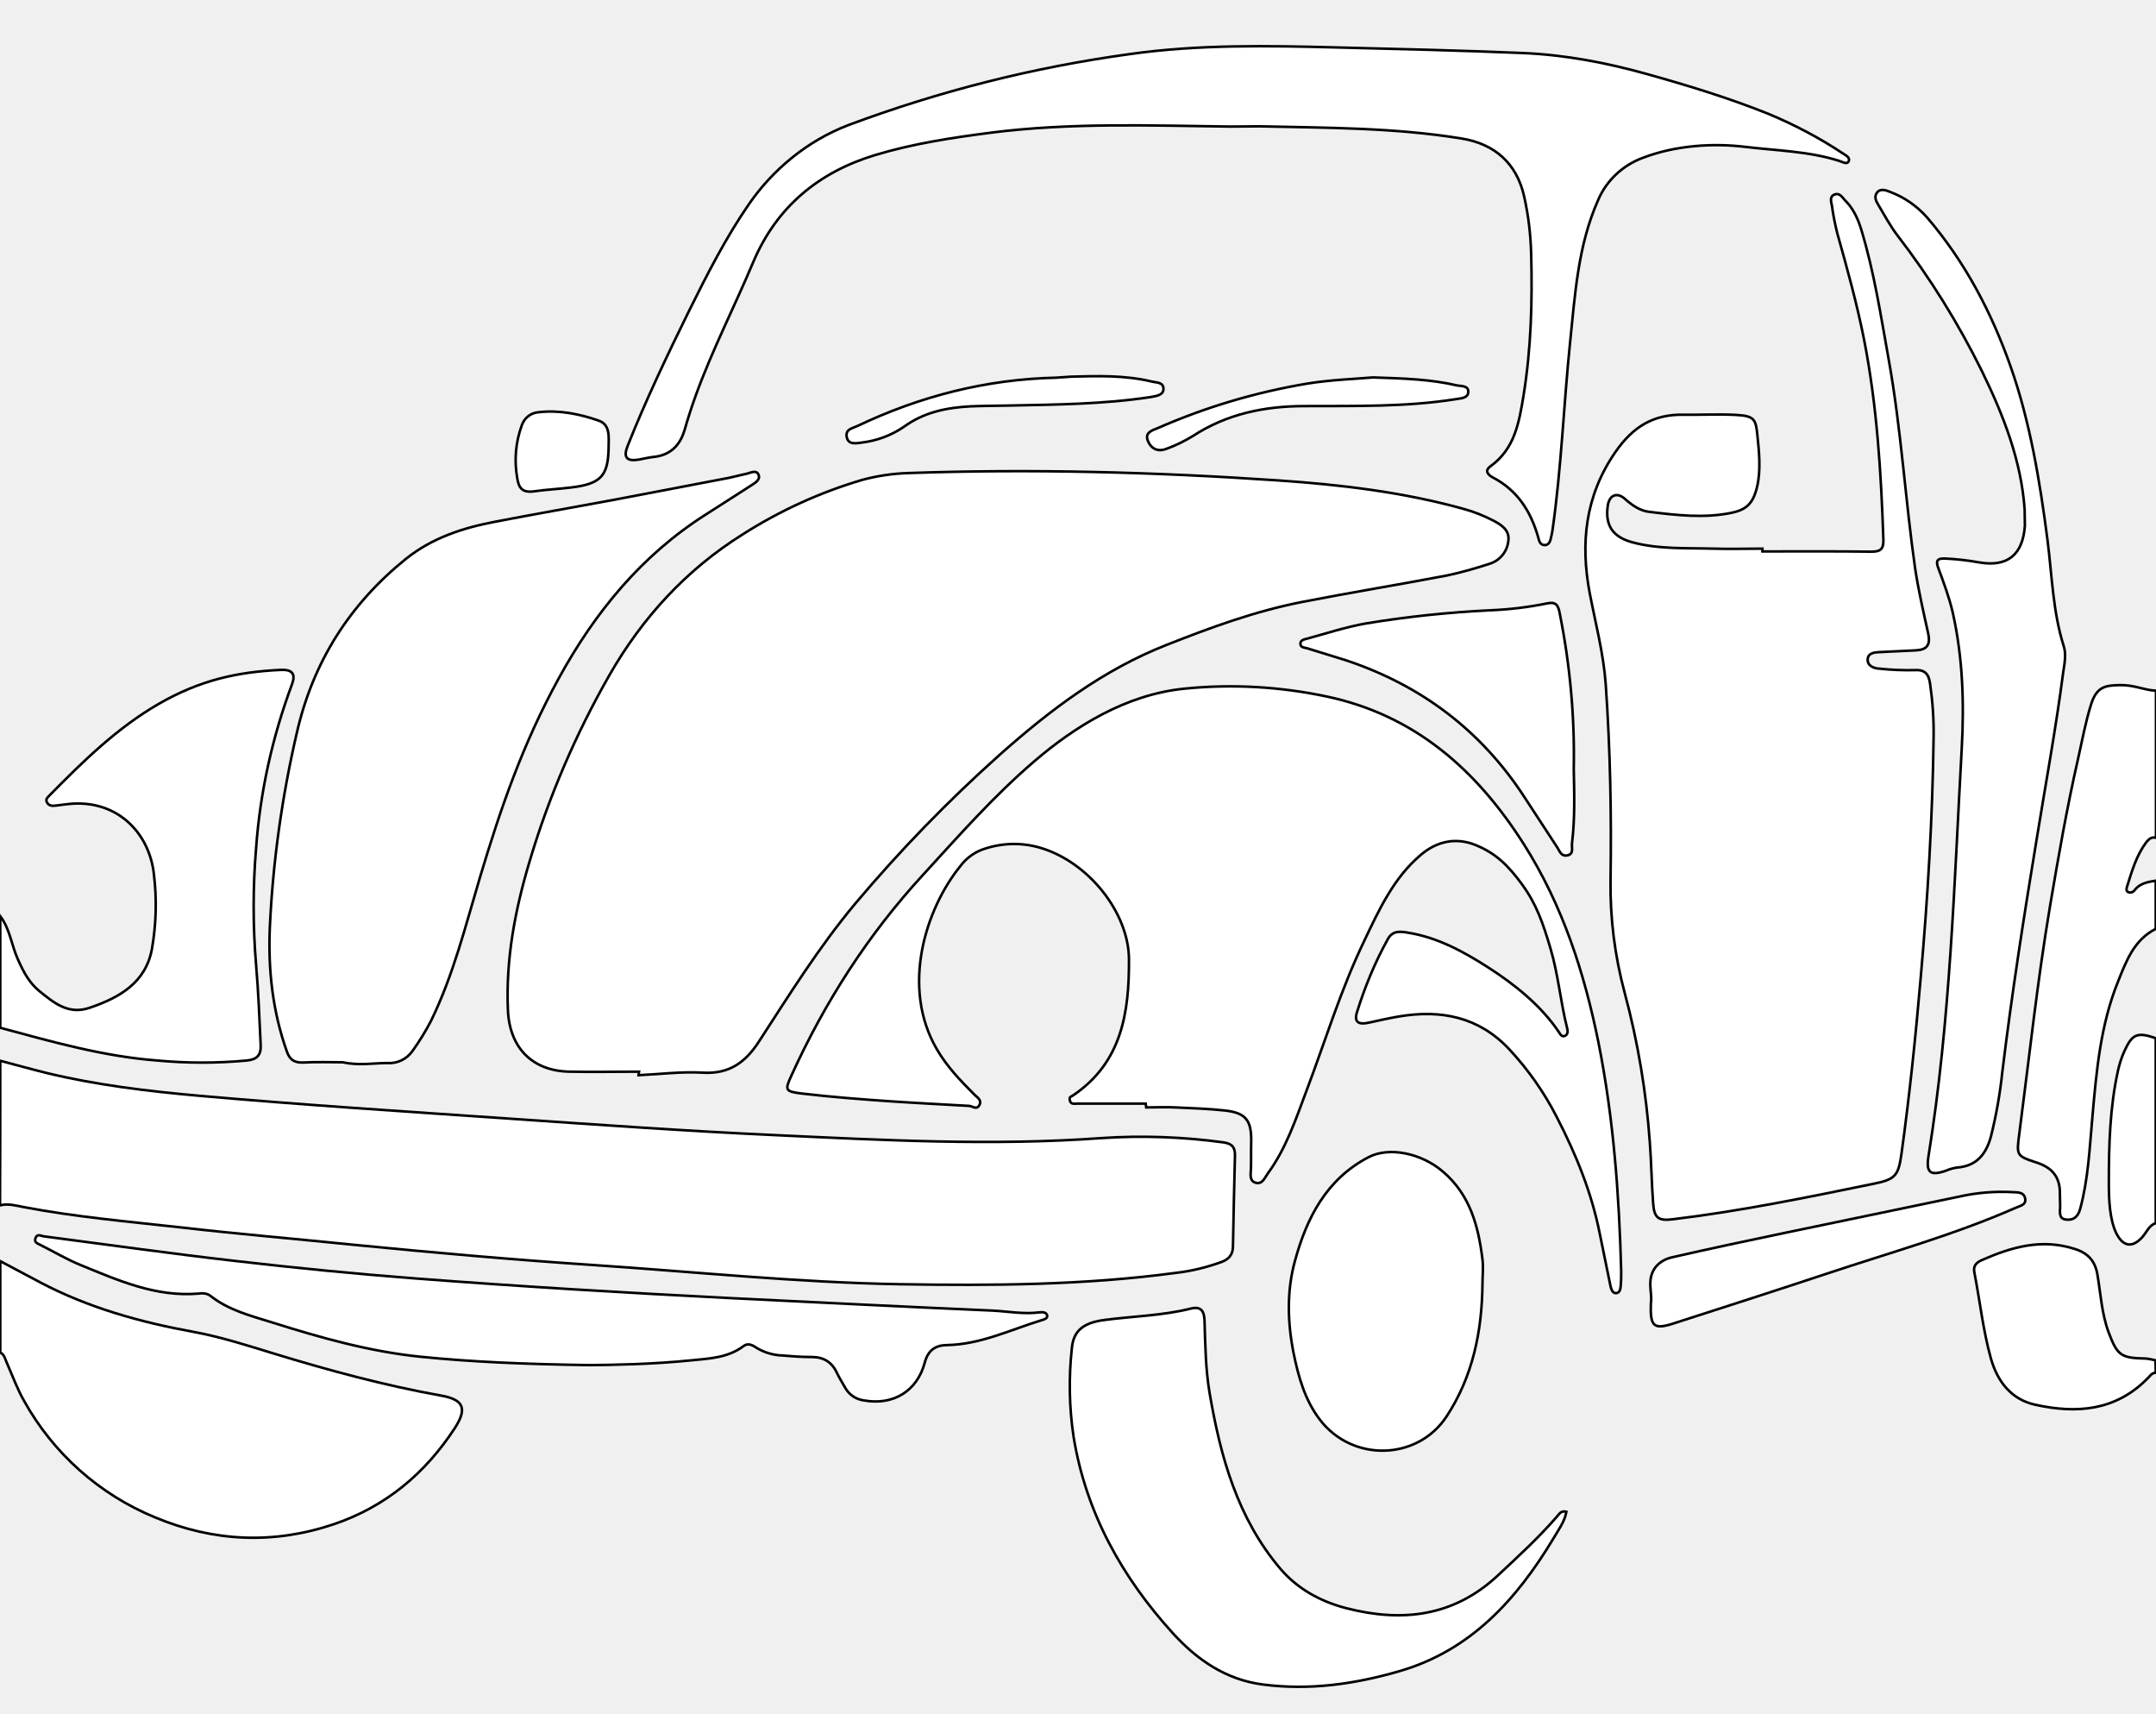
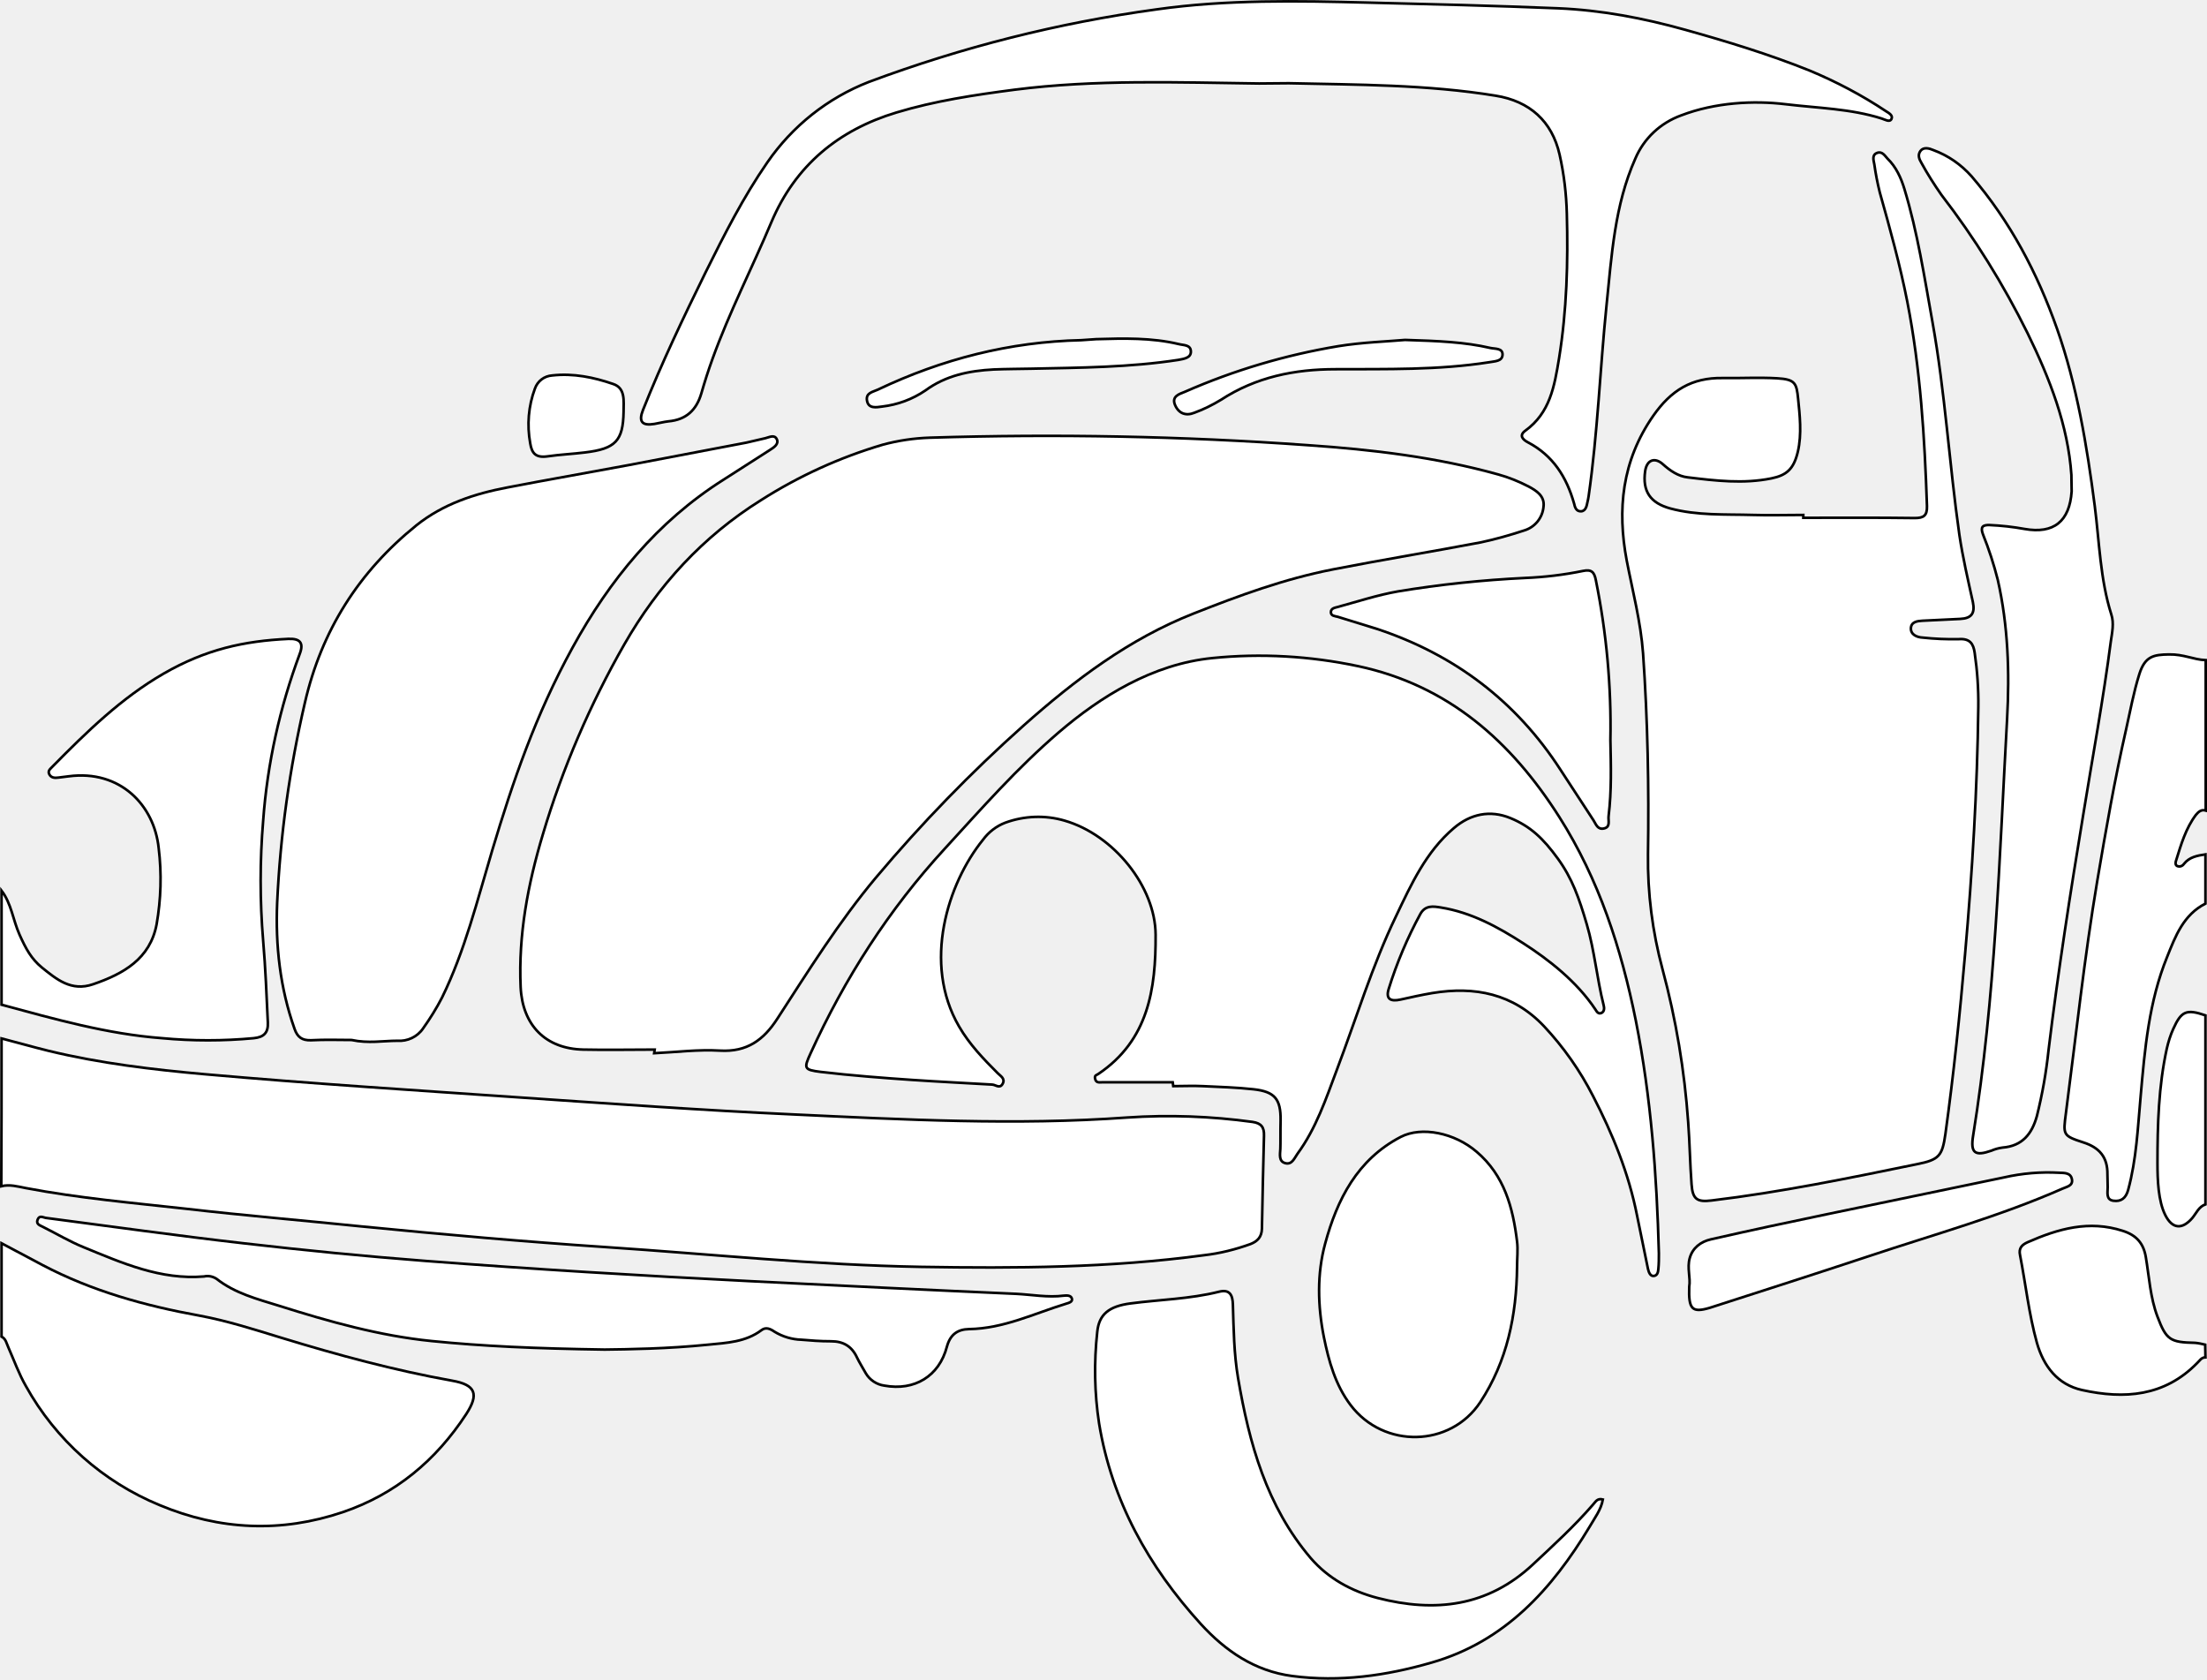
- <svg xmlns="http://www.w3.org/2000/svg" version="1.1" id="图层_1" x="0px" y="0px" viewBox="0 0 850.2 675.4" style="enable-background:new 0 0 850.2 675.4;" xml:space="preserve">
-   <style type="text/css">
- 	.st0{fill:#FFFFFF;stroke:#000000;stroke-miterlimit:10;}
- </style>
+ <svg xmlns="http://www.w3.org/2000/svg" version="1.1" baseProfile="tiny" id="图层_1" x="0px" y="0px" viewBox="0 0 851.2 647.8" xml:space="preserve">
  <g>
-     <path id="X00899BM1Gra4OT20_1_" class="st0" d="M0.1,418.2c6.1,1.6,12.1,3.3,18.2,4.8c19.8,4.8,40,7.2,60.2,9   c40.6,3.6,81.4,6.2,122.1,9c34.9,2.4,69.8,4.9,104.7,6.5c42.9,2,85.9,4.3,128.9,1.2c16.1-1.1,32.4-0.5,48.4,1.7   c3.4,0.5,4.5,2.1,4.4,5.3c-0.3,12-0.6,24-0.8,35.9c-0.1,3.1-1.6,4.8-4.4,5.9c-5.8,2.1-11.8,3.6-17.9,4.3   c-36.3,4.9-72.7,5.1-109.2,4.5c-40.5-0.7-80.8-4.9-121.2-7.6c-31.6-2.1-63.1-4.9-94.6-8c-22.5-2.3-45.1-4.2-67.6-6.8   c-20.7-2.3-41.4-4.1-61.9-8c-3.1-0.6-6.2-1.5-9.4-0.7C0.1,456.2,0.1,437.2,0.1,418.2z" />
-     <path id="X960570M1Gra4OT21_1_" class="st0" d="M0.1,497.2l15.8,8.4c19,10,39.5,15.7,60.5,19.5c10.8,2,21.3,5.4,31.8,8.6   c21.6,6.6,43.4,12.5,65.7,16.5c9.1,1.6,10.4,5.2,5.4,12.9C167.6,581,152,594,131.7,600.9c-23.7,8-47.4,7-70.6-2.7   c-21.9-9-40.1-25.2-51.6-45.9c-2.7-4.7-4.6-10-6.8-15c-0.7-1.5-0.9-3.2-2.6-4.1L0.1,497.2z" />
-     <path id="X2AFFA9M1Gra5OT1" class="st0" d="M0.1,361.2c3.8,5,4.4,11.3,6.9,16.9s4.6,9.4,8.6,12.7c5.7,4.6,11.4,9.4,19.8,6.5   c11.7-4,22-9.8,24.5-23.1c1.7-9.7,2-19.6,0.8-29.4C59,328.3,45.9,314.5,26,317.1l-4,0.5c-1.4,0.2-2.8,0.1-3.5-1.3s0.5-2.1,1.3-3   c13.1-13.3,26.5-26.4,42.8-35.8s31.1-12.6,48.1-13.4c4.6-0.2,6,1.6,4.4,5.8c-7.7,20.7-12.5,42.3-14.1,64.3c-1.3,15.4-1.3,31,0,46.4   c0.9,10.5,1.3,20.9,1.8,31.4c0.2,4-1.5,5.7-5.4,6.1c-11.8,1.1-23.6,1.1-35.4,0c-21.2-1.6-41.5-7.4-61.9-12.9   C0.1,405.2,0.1,361.2,0.1,361.2z" />
-     <path id="X00899BM1Gra4OT20" class="st0" d="M850.1,366.2c-8.5,4.3-11.6,12.6-14.8,20.6c-7,17.2-8.6,35.5-10.2,53.8   c-1.1,12.1-1.6,24.2-4.8,36c-0.9,3.3-2.8,4.6-5.7,4.2s-2.2-3.1-2.2-5.2s-0.1-3.3-0.1-5c0.1-6.5-3-10.3-9.3-12.3   c-8-2.6-7.8-2.9-6.7-11.4c3.9-29.9,7.1-59.9,12.1-89.6c3.3-19.5,6.7-39,11.1-58.3c1.6-7.1,2.9-14.3,5.1-21.3s5.6-7.5,11.4-7.6   s9.4,2,14.2,2.2v58c-1.7-0.5-2.8,0.5-3.8,1.7c-3.9,5.2-5.7,11.4-7.6,17.5c-0.3,0.8-0.4,1.8,0.4,2.2c0.9,0.4,2,0.1,2.6-0.8   c2.1-2.7,5.2-3.2,8.3-3.7V366.2z" />
-     <path id="X4200A0M1Gra3OT23_1_" class="st0" d="M850.1,541.2c-1.6,0-2.2,1.3-3.2,2.2c-12.6,12.9-28.1,14-44.4,10.4   c-9.4-2.1-14.8-9.1-17.4-18.2c-3.1-11.1-4.3-22.5-6.5-33.8c-0.6-2.7,0.7-4,2.9-5c11.8-5.2,23.7-8.6,36.7-4.4   c5.3,1.7,8,4.8,8.9,10.1c1.3,7.7,1.7,15.6,4.5,23c3.4,9,4.9,9.9,14.5,10.1c1.3,0.1,2.6,0.4,3.9,0.7L850.1,541.2z" />
-     <path id="X4200A0M1Gra1OT23" class="st0" d="M850.1,482.2c-2.6,0.9-3.5,3.4-5.1,5.3c-3.9,4.5-7.7,4.2-10.4-1.2s-3-13.4-3-20   c0-14.8,0.4-29.6,3.6-44.2c0.6-2.6,1.4-5.2,2.5-7.6c3.1-6.9,5.1-7.7,12.4-5.2V482.2z" />
-     <path id="X0399FFM1Gra3OT10_1_" class="st0" d="M252,422.5c-9.2,0-18.3,0.2-27.5,0c-14.6-0.3-23.5-9.4-24.2-24.1   c-0.9-20.2,2.8-39.7,8.6-59c7.6-25.5,18.2-50.1,31.4-73.2c13-22.7,30.3-41.6,52.7-55.6c14.6-9.3,30.4-16.5,47-21.4   c5.9-1.6,12-2.5,18.2-2.7c48.7-1.7,97.3-0.4,145.8,2.9c24.8,1.7,49.4,4.6,73.4,11.3c4,1.1,7.9,2.7,11.6,4.6c3,1.6,6.4,3.7,5.8,7.9   c-0.4,4.3-3.4,7.9-7.5,9.1c-5.5,1.8-11.1,3.4-16.8,4.6c-18.9,3.6-38,6.7-56.9,10.4c-18.9,3.7-36.2,10.1-53.7,17   c-24.9,9.8-45.8,25.6-65.6,43.2c-20.4,18.2-39.4,37.8-57,58.7c-14.3,17.1-26,35.9-38,54.4c-5.3,8.2-11.7,12.9-22.1,12.3   c-8.4-0.5-17,0.6-25.4,1L252,422.5z" />
-     <path id="X4200A0M1Gra4OT23" class="st0" d="M695,217.4c14.3,0,28.6-0.1,43,0.1c3.4,0,4.8-0.9,4.7-4.6c-0.9-26.5-2.5-52.9-7.6-78.9   c-2.8-14.2-6.7-28.2-10.6-42.1c-0.9-3.6-1.6-7.2-2.1-10.8c-0.3-1.6-1-3.6,1-4.4s3,1,4.1,2.2c3.3,3.2,5.2,7.4,6.5,11.7   c5.1,16.8,7.7,34,10.8,51.2c4.9,27.2,6.5,54.9,10.4,82.2c1.3,8.7,3.3,17.3,5.2,25.9c0.9,4.3-0.5,6.3-4.9,6.5l-14.5,0.7   c-2,0.1-4.4,0.4-4.5,2.9s2.4,3.5,4.5,3.6c4.6,0.5,9.3,0.7,14,0.6c4.2-0.3,5.6,1.7,6.1,5.3c1,6.9,1.5,13.9,1.4,20.9   c-0.4,31.8-2.3,63.5-5.1,95.2c-2,23.2-4.4,46.4-7.6,69.5c-1.2,8.4-2.4,9.9-11,11.6c-26.3,5.4-52.5,10.8-79.2,14   c-5.6,0.7-7.3-0.5-7.7-6.3c-0.6-8-0.7-16-1.3-23.9c-1.4-19.9-4.7-39.7-9.9-59c-3.9-14.5-5.8-29.4-5.6-44.4   c0.4-25.8-0.1-51.6-1.9-77.4c-0.9-12.2-4-23.9-6.3-35.8c-3.7-19.6-1.9-38.4,10.2-55.8c6.9-9.9,14.9-14.8,26.8-14.6   c7,0.1,14-0.3,21,0.1s7.5,1.9,8.1,7.9s1.5,13.6-0.1,20.4c-1.6,6.8-4.4,9.1-10.2,10.3c-10.8,2.2-21.6,0.9-32.3-0.4   c-3.6-0.4-6.7-2.5-9.6-5.1s-6.1-1.9-6.8,2.7c-1.1,7.8,2,12.3,9.7,14.4c10.4,2.8,21.1,2.2,31.8,2.5c6.5,0.2,13,0,19.5,0   C695,216.7,695,217.1,695,217.4z" />
-     <path id="X2AFFA9M1Gra6OT1" class="st0" d="M451.8,435.1h-27c-1.1,0-2.5,0.4-2.9-1.2s0.5-1.5,1.2-2c19.3-13,22.2-32.7,22.1-53.7   c-0.1-18.5-16.1-38.5-35.1-44c-7.5-2.2-15.5-1.9-22.9,0.8c-3.4,1.3-6.4,3.6-8.6,6.6c-13.6,16.8-23.4,47.6-9.2,72   c4,6.9,9.4,12.5,14.9,18c1.1,1.1,3,2.1,1.9,4.1s-2.6,0.4-4,0.3c-10.3-0.6-20.6-1.1-30.9-1.8s-23.6-1.7-35.3-3.1   c-6.5-0.8-6.5-1.4-3.9-7.1c13.2-29,30.2-55.5,51.8-79c14.2-15.5,28-31.2,44-44.9s36.1-26.3,59.2-28.6c18.7-1.9,37.7-0.8,56.1,3.1   c34.9,7.4,59.2,29.1,77.7,58.2c15.3,24.1,23.9,50.7,29.5,78.5c5.9,29.7,8.1,59.7,8.9,89.8c0,2,0,4-0.2,6c-0.1,1.1-0.3,2.5-1.7,2.7   s-2-1.4-2.3-2.7c-1.4-6.8-2.8-13.7-4.2-20.5c-3.2-16.3-9.4-31.5-17-46.2c-5-9.8-11.4-18.9-18.9-26.9   c-11.9-12.6-26.7-15.5-43.1-12.8c-4.1,0.7-8.2,1.6-12.2,2.5s-5.8-0.3-4.6-4.1c3.1-10,7.1-19.7,12.2-28.9c1.9-3.4,4.9-3,7.9-2.5   c11.8,1.9,22,7.5,31.8,13.8s20.6,14.7,27.8,25.5c0.5,0.8,1.1,1.9,2.3,1.4s1.2-1.9,0.9-3c-2.6-10.3-3.5-21-6.5-31.2   s-5.6-17.7-11.2-25.4c-5.6-7.7-10.5-12.4-18.3-15.6s-15.4-1.6-21.8,3.9c-10.7,9.1-16.4,21.6-22.3,34c-9.2,19.1-15.3,39.4-22.8,59.2   c-4.2,11.2-8,22.6-15.2,32.4c-1.2,1.7-2.1,4.3-4.7,3.6s-2-3.4-1.9-5.5s0-7.3,0.1-11c0.1-8.2-2.2-11.1-10.5-12   c-6.4-0.7-13-0.9-19.4-1.2c-3.8-0.2-7.7,0-11.5,0L451.8,435.1z" />
-     <path id="X0399FFM1Gra3OT10" class="st0" d="M135.1,418.8c-4.7,0-10.2-0.2-15.7,0.1c-3.4,0.1-5.2-1.2-6.3-4.4   c-5.6-15.8-7.4-32.1-6.7-48.7c1.2-26,4.8-51.8,10.7-77.1c6.4-27.8,20.8-50.5,43-68.4c10.4-8.3,22.5-12.2,35.1-14.6   c15.5-3,31.1-5.7,46.6-8.6l45.6-8.7l7.3-1.7c1.6-0.4,3.5-1.5,4.4,0.4s-1.2,3.2-2.6,4.1l-18.1,11.6c-25.4,16.1-43.8,38.6-58.1,64.7   s-22.9,51.3-31,78.3c-5.7,19.1-10.5,38.6-19.3,56.6c-2.1,4.1-4.6,8.1-7.3,11.9c-2.3,3.3-6.1,5.1-10,4.8   C147.3,419.1,141.6,420.2,135.1,418.8z" />
-     <path id="X6AA9FFM1Gra5OT29" class="st0" d="M485.1,49.9c-31.5-0.4-63-1.6-94.3,2.4c-15.4,2-30.7,4.3-45.6,8.8   c-22.2,6.7-38.9,20.3-48.2,42.3c-7.4,17.6-16.2,34.7-22.7,52.7c-1.6,4.4-3,8.8-4.3,13.3c-1.9,6.5-5.9,10.2-12.7,10.8   c-1.8,0.2-3.6,0.7-5.4,1c-4.8,0.8-6.2-0.9-4.4-5.4c7.2-18.1,15.6-35.7,24.2-53.2c7.2-14.5,14.5-28.9,23.7-42.2s22.7-24.8,39.2-31.1   c35.9-13.4,73.1-22.8,111.1-28c26.9-3.8,54.2-3.3,81.3-2.6c24.5,0.6,49,1.2,73.4,2.2c16.7,0.7,33,3.8,49.1,8.3s32.2,9.4,47.9,15.7   c10.3,4.3,20.2,9.5,29.5,15.7c1.1,0.7,2.8,1.6,2.1,3s-2.5,0.2-3.8-0.2c-12-3.8-24.6-4-37-5.5s-27.2-0.7-40.3,4.3   c-7.9,2.9-14.4,8.9-17.7,16.7c-8,18-9.1,37.3-11.1,56.6c-2.5,24.5-3.4,49.2-6.9,73.6c-0.1,0.8-0.3,1.6-0.5,2.5s-0.5,3.2-2.4,3.3   s-2.4-1.6-2.7-3c-2.9-10.2-8.1-18.5-17.8-23.6c-2.1-1.1-3.5-2.7-1-4.5c9.5-6.9,11.2-17,13-27.9c3-18.6,3.5-37.1,3-55.8   c-0.2-7.7-1.1-15.3-2.8-22.8c-2.9-12.8-11.5-20.6-24.7-22.7c-26.4-4.3-53.1-4.2-79.7-4.8L485.1,49.9z" />
-     <path id="X960570M1Gra4OT21" class="st0" d="M617.7,596c-0.7,4-3.2,7.2-5.1,10.5c-14.5,24.1-32.7,44.3-60.9,52.4   c-17.6,5.1-35.5,7.6-53.8,5.2c-14.5-1.9-25.8-9.7-35.3-20.1c-20.1-22.1-34.3-47.5-39.2-77.3c-1.8-11.7-2-23.6-0.7-35.4   c0.7-6.7,4.5-9.8,12.8-10.9c11.4-1.5,22.9-1.7,34.1-4.5c4.3-1.1,5.3,1.4,5.4,4.9c0.3,9.5,0.4,19,2,28.4c4.3,25.2,11,49.4,28,69.4   c6.8,7.9,15.8,12.8,25.8,15.4c22.1,5.7,42.5,3.4,60-13c7.9-7.4,15.9-14.7,23-22.9C614.8,597.1,615.4,595.4,617.7,596z" />
-     <path id="X4200A0M1Gra3OT23" class="st0" d="M798.4,200.9c-1.3-19.1-8.3-37.1-16.9-54.7c-9.3-18.8-20.4-36.7-33.2-53.3   c-2.9-3.8-5.2-8.1-7.7-12.3c-0.9-1.5-1.6-3.1-0.4-4.7s3.4-1,5-0.3c5.7,2.1,10.7,5.6,14.7,10.1c14.9,17.4,25.4,37.3,33,58.9   s11.5,45,14.5,68.2c1.8,14,2.1,28.3,6.4,41.9c1.1,3.3,0.3,7-0.2,10.4c-2.9,22.3-7,44.4-10.6,66.6c-5,30.2-9.7,60.5-13.4,90.9   c-0.9,8.6-2.4,17.1-4.5,25.5c-1.9,6.9-5.6,11.6-13.3,12.2c-1.5,0.2-2.9,0.6-4.3,1.2c-6.3,2.2-8.1,0.9-7-5.8   c8.6-53.2,10.1-107,13.1-160.7c1-18,0.4-36-3.6-53.7c-1.4-6-3.6-11.8-5.7-17.5c-1.1-2.9-0.1-3.7,2.6-3.6c4.5,0.2,9,0.7,13.4,1.5   c11.3,2,17.4-2.9,18.2-14.5C798.5,205.3,798.4,203.5,798.4,200.9z" />
-     <path id="X00899BM1Gra3OT20" class="st0" d="M232.7,538.2c-26.9-0.4-46.9-1.3-66.8-3.3s-39.5-7.5-58.8-13.6   c-8.4-2.6-17-4.8-24.1-10.4c-1.4-1.1-3.2-1.1-4.8-0.9c-16.8,1.4-31.6-5.2-46.5-11.3c-5.4-2.2-10.4-5.2-15.6-7.8   c-1.1-0.6-2.8-1-2.1-2.8s2-0.9,3.1-0.7c25.4,3.3,50.8,6.9,76.3,9.8c23.3,2.7,46.7,5,70.1,6.8c41.7,3.2,83.4,5.7,125.1,7.8   c34.3,1.7,68.5,3.4,102.8,4.9c6.1,0.3,12.2,1.5,18.4,0.7c1.1-0.1,2.7-0.2,3.1,1.1s-1.2,1.7-2.2,2c-12.4,3.8-24.1,9.6-37.5,9.8   c-4.3,0.1-7.2,2-8.5,6.8c-3,11.4-12.5,17.1-24.1,15c-3-0.4-5.7-2.2-7.2-4.8c-1.1-2-2.4-4-3.4-6.1c-2-4.3-5.3-6.2-9.9-6.2   s-7.7-0.3-11.5-0.6c-3.7-0.1-7.3-1.2-10.4-3.1c-1.6-1.1-3.3-1.9-5-0.6c-6.1,4.6-13.4,4.9-20.5,5.6   C257.1,537.9,241.4,538.1,232.7,538.2z" />
-     <path id="X4200A0M1Gra8OT23" class="st0" d="M584.6,506.3c-0.2,18.6-3.8,36.4-14.2,52.2c-11.5,17.4-37.2,18-50,1.1   c-5.9-7.8-8.4-16.9-10.3-26.2c-2.4-12.1-2.7-24.4,0.5-36.1c4.6-17,12.4-32.4,29.1-41.1c8.1-4.2,20.8-1.6,29.3,5.7   c10.7,9.1,14,21.5,15.6,34.6C585,499.6,584.6,503,584.6,506.3z" />
-     <path id="X2AFFA9M1Gra3OT1" class="st0" d="M620.6,303.1c0.2,9.8,0.5,19.6-0.7,29.4c-0.2,1.7,0.8,4.1-1.7,4.7s-3.1-1.5-4.1-3.1   l-12.8-19.6c-17.1-26.4-40.8-44.3-70.6-54.2l-15.2-4.7c-1.1-0.3-2.7-0.3-2.7-1.8s1.5-1.7,2.6-2c7.7-2.1,15.3-4.6,23.2-6   c16.3-2.7,32.6-4.4,49.1-5.2c7.5-0.3,15-1.2,22.3-2.7c3.3-0.7,4.4,0.4,5,3.6C619.1,261.8,621,282.4,620.6,303.1z" />
-     <path id="X00AAFFM1Gra5OT5" class="st0" d="M651,514c0.6-3.5-0.9-7.2,0.2-11.1s4.2-6.3,8.1-7.2c14.9-3.4,29.9-6.6,44.8-9.7   l68.3-14.2c7-1.6,14.2-2.2,21.3-1.8c1.9,0.1,4.4-0.1,4.9,2.5s-2.1,2.9-3.8,3.7c-24.1,10.6-49.4,17.6-74.3,25.9   c-20.5,6.8-41.1,13.4-61.6,20C652.1,524.1,650.7,522.7,651,514z" />
-     <path id="X0069A9M2Gra5OT12_1_" class="st0" d="M541.4,148.8c12.8,0.4,23,0.8,32.9,3.1c1.8,0.4,4.8,0,4.7,2.6s-3,2.5-5.1,2.9   c-19.7,3.1-39.5,2.6-59.3,2.7c-15.8,0-30.7,3-44.2,11.8c-3.3,2-6.7,3.7-10.3,5c-3.2,1.3-6,0.3-7.4-3s1.5-4.2,3.8-5.1   c18.9-8.3,38.8-14.2,59.2-17.6C525,149.7,534.6,149.4,541.4,148.8z" />
-     <path id="X0069A9M2Gra5OT12" class="st0" d="M422.3,148.5c10.7-0.3,21.3-0.6,31.8,1.9c1.9,0.5,4.6,0.2,4.7,2.8s-2.8,2.9-4.8,3.3   c-18.8,2.9-37.8,3-56.8,3.4c-4.8,0.1-9.7,0.1-14.5,0.3c-9.4,0.5-18.4,2.3-26.3,8.1c-5,3.4-10.7,5.5-16.7,6.2   c-2.2,0.3-5.2,0.9-5.8-2.2s2.2-3.4,4.1-4.3c24.8-11.8,50.9-18.5,78.5-19.1L422.3,148.5z" />
-     <path id="XE79CFFM2Gra7OT17" class="st0" d="M240,176.6c-0.2,11.1-3.1,14.2-14.9,15.6c-4.8,0.6-9.6,0.8-14.4,1.5s-6.1-1.4-6.7-5   c-1.3-7.1-0.7-14.4,1.8-21.1c1-2.9,3.6-4.9,6.7-5.1c8.1-0.9,16,0.7,23.5,3.3C240.8,167.4,240,172.4,240,176.6z" />
+     <path id="X00899BM1Gra4OT20" fill="#FFFFFF" stroke="#000000" stroke-miterlimit="10" d="M0.6,400.5c6.1,1.6,12.1,3.3,18.2,4.8   c19.8,4.8,40,7.2,60.2,9c40.6,3.6,81.4,6.2,122.1,9c34.9,2.4,69.8,4.9,104.7,6.5c42.9,2,85.9,4.3,128.9,1.2   c16.1-1.1,32.4-0.5,48.4,1.7c3.4,0.5,4.5,2.1,4.4,5.3c-0.3,12-0.6,24-0.8,35.9c-0.1,3.1-1.6,4.8-4.4,5.9   c-5.8,2.1-11.8,3.6-17.9,4.3c-36.3,4.9-72.7,5.1-109.2,4.5c-40.5-0.7-80.8-4.9-121.2-7.6c-31.6-2.1-63.1-4.9-94.6-8   c-22.5-2.3-45.1-4.2-67.6-6.8c-20.7-2.3-41.4-4.1-61.9-8c-3.1-0.6-6.2-1.5-9.4-0.7C0.6,438.5,0.6,419.5,0.6,400.5z" />
+     <path id="X960570M1Gra4OT21" fill="#FFFFFF" stroke="#000000" stroke-miterlimit="10" d="M0.6,479.5l15.8,8.4   c19,10,39.5,15.7,60.5,19.5c10.8,2,21.3,5.4,31.8,8.6c21.6,6.6,43.4,12.5,65.7,16.5c9.1,1.6,10.4,5.2,5.4,12.9   c-11.7,17.9-27.3,30.9-47.6,37.8c-23.7,8-47.4,7-70.6-2.7c-21.9-9-40.1-25.2-51.6-45.9c-2.7-4.7-4.6-10-6.8-15   c-0.7-1.5-0.9-3.2-2.6-4.1L0.6,479.5z" />
+     <path id="X2AFFA9M1Gra5OT1" fill="#FFFFFF" stroke="#000000" stroke-miterlimit="10" d="M0.6,343.5c3.8,5,4.4,11.3,6.9,16.9   s4.6,9.4,8.6,12.7c5.7,4.6,11.4,9.4,19.8,6.5c11.7-4,22-9.8,24.5-23.1c1.7-9.7,2-19.6,0.8-29.4c-1.7-16.5-14.8-30.3-34.7-27.7   l-4,0.5c-1.4,0.2-2.8,0.1-3.5-1.3s0.5-2.1,1.3-3c13.1-13.3,26.5-26.4,42.8-35.8s31.1-12.6,48.1-13.4c4.6-0.2,6,1.6,4.4,5.8   c-7.7,20.7-12.5,42.3-14.1,64.3c-1.3,15.4-1.3,31,0,46.4c0.9,10.5,1.3,20.9,1.8,31.4c0.2,4-1.5,5.7-5.4,6.1   c-11.8,1.1-23.6,1.1-35.4,0C41.3,398.8,21,393,0.6,387.5L0.6,343.5z" />
+     <path id="X00899BM1Gra4OT20_1_" fill="#FFFFFF" stroke="#000000" stroke-miterlimit="10" d="M850.6,348.5   c-8.5,4.3-11.6,12.6-14.8,20.6c-7,17.2-8.6,35.5-10.2,53.8c-1.1,12.1-1.6,24.2-4.8,36c-0.9,3.3-2.8,4.6-5.7,4.2s-2.2-3.1-2.2-5.2   s-0.1-3.3-0.1-5c0.1-6.5-3-10.3-9.3-12.3c-8-2.6-7.8-2.9-6.7-11.4c3.9-29.9,7.1-59.9,12.1-89.6c3.3-19.5,6.7-39,11.1-58.3   c1.6-7.1,2.9-14.3,5.1-21.3s5.6-7.5,11.4-7.6s9.4,2,14.2,2.2v58c-1.7-0.5-2.8,0.5-3.8,1.7c-3.9,5.2-5.7,11.4-7.6,17.5   c-0.3,0.8-0.4,1.8,0.4,2.2c0.9,0.4,2,0.1,2.6-0.8c2.1-2.7,5.2-3.2,8.3-3.7V348.5z" />
+     <path id="X4200A0M1Gra3OT23" fill="#FFFFFF" stroke="#000000" stroke-miterlimit="10" d="M850.6,523.5c-1.6,0-2.2,1.3-3.2,2.2   c-12.6,12.9-28.1,14-44.4,10.4c-9.4-2.1-14.8-9.1-17.4-18.2c-3.1-11.1-4.3-22.5-6.5-33.8c-0.6-2.7,0.7-4,2.9-5   c11.8-5.2,23.7-8.6,36.7-4.4c5.3,1.7,8,4.8,8.9,10.1c1.3,7.7,1.7,15.6,4.5,23c3.4,9,4.9,9.9,14.5,10.1c1.3,0.1,2.6,0.4,3.9,0.7   L850.6,523.5z" />
+     <path id="X4200A0M1Gra1OT23" fill="#FFFFFF" stroke="#000000" stroke-miterlimit="10" d="M850.6,464.5c-2.6,0.9-3.5,3.4-5.1,5.3   c-3.9,4.5-7.7,4.2-10.4-1.2s-3-13.4-3-20c0-14.8,0.4-29.6,3.6-44.2c0.6-2.6,1.4-5.2,2.5-7.6c3.1-6.9,5.1-7.7,12.4-5.2V464.5z" />
+     <path id="X0399FFM1Gra3OT10" fill="#FFFFFF" stroke="#000000" stroke-miterlimit="10" d="M252.5,404.8c-9.2,0-18.3,0.2-27.5,0   c-14.6-0.3-23.5-9.4-24.2-24.1c-0.9-20.2,2.8-39.7,8.6-59c7.6-25.5,18.2-50.1,31.4-73.2c13-22.7,30.3-41.6,52.7-55.6   c14.6-9.3,30.4-16.5,47-21.4c5.9-1.6,12-2.5,18.2-2.7c48.6-1.5,97.3-0.6,145.8,2.9c24.8,1.7,49.4,4.6,73.4,11.3   c4,1.1,7.9,2.7,11.6,4.6c3,1.6,6.4,3.7,5.8,7.9c-0.4,4.3-3.4,7.9-7.5,9.1c-5.5,1.8-11.1,3.4-16.8,4.6c-18.9,3.6-38,6.7-56.9,10.4   c-18.9,3.7-36.2,10.1-53.7,17c-24.9,9.8-45.8,25.6-65.6,43.2c-20.4,18.2-39.4,37.8-57,58.7c-14.3,17.1-26,35.9-38,54.4   c-5.3,8.2-11.7,12.9-22.1,12.3c-8.4-0.5-17,0.6-25.4,1L252.5,404.8z" />
+     <path id="X4200A0M1Gra4OT23" fill="#FFFFFF" stroke="#000000" stroke-miterlimit="10" d="M695.5,199.7c14.3,0,28.6-0.1,43,0.1   c3.4,0,4.8-0.9,4.7-4.6c-0.9-26.5-2.5-52.9-7.6-78.9c-2.8-14.2-6.7-28.2-10.6-42.1c-0.9-3.6-1.6-7.2-2.1-10.8c-0.3-1.6-1-3.6,1-4.4   s3,1,4.1,2.2c3.3,3.2,5.2,7.4,6.5,11.7c5.1,16.8,7.7,34,10.8,51.2c4.9,27.2,6.5,54.9,10.4,82.2c1.3,8.7,3.3,17.3,5.2,25.9   c0.9,4.3-0.5,6.3-4.9,6.5l-14.5,0.7c-2,0.1-4.4,0.4-4.5,2.9s2.4,3.5,4.5,3.6c4.6,0.5,9.3,0.7,14,0.6c4.2-0.3,5.6,1.7,6.1,5.3   c1,6.9,1.5,13.9,1.4,20.9c-0.4,31.8-2.3,63.5-5.1,95.2c-2,23.2-4.4,46.4-7.6,69.5c-1.2,8.4-2.4,9.9-11,11.6   c-26.3,5.4-52.5,10.8-79.2,14c-5.6,0.7-7.3-0.5-7.7-6.3c-0.6-8-0.7-16-1.3-23.9c-1.4-19.9-4.7-39.7-9.9-59   c-3.9-14.5-5.8-29.4-5.6-44.4c0.4-25.8-0.1-51.6-1.9-77.4c-0.9-12.2-4-23.9-6.3-35.8c-3.7-19.6-1.9-38.4,10.2-55.8   c6.9-9.9,14.9-14.8,26.8-14.6c7,0.1,14-0.3,21,0.1c7,0.4,7.5,1.9,8.1,7.9s1.5,13.6-0.1,20.4s-4.4,9.1-10.2,10.3   c-10.8,2.2-21.6,0.9-32.3-0.4c-3.6-0.4-6.7-2.5-9.6-5.1s-6.1-1.9-6.8,2.7c-1.1,7.8,2,12.3,9.7,14.4c10.4,2.8,21.1,2.2,31.8,2.5   c6.5,0.2,13,0,19.5,0L695.5,199.7z" />
+     <path id="X2AFFA9M1Gra6OT1" fill="#FFFFFF" stroke="#000000" stroke-miterlimit="10" d="M452.3,417.4h-27c-1.1,0-2.5,0.4-2.9-1.2   s0.5-1.5,1.2-2c19.3-13,22.2-32.7,22.1-53.7c-0.1-18.5-16.1-38.5-35.1-44c-7.5-2.2-15.5-1.9-22.9,0.8c-3.4,1.3-6.4,3.6-8.6,6.6   c-13.6,16.8-23.4,47.6-9.2,72c4,6.9,9.4,12.5,14.9,18c1.1,1.1,3,2.1,1.9,4.1s-2.6,0.4-4,0.3c-10.3-0.6-20.6-1.1-30.9-1.8   s-23.6-1.7-35.3-3.1c-6.5-0.8-6.5-1.4-3.9-7.1c13.2-29,30.2-55.5,51.8-79c14.2-15.5,28-31.2,44-44.9s36.1-26.3,59.2-28.6   c18.7-1.9,37.7-0.8,56.1,3.1c34.9,7.4,59.2,29.1,77.7,58.2c15.3,24.1,23.9,50.7,29.5,78.5c5.9,29.7,8.1,59.7,8.9,89.8   c0,2,0,4-0.2,6c-0.1,1.1-0.3,2.5-1.7,2.7s-2-1.4-2.3-2.7c-1.4-6.8-2.8-13.7-4.2-20.5c-3.2-16.3-9.4-31.5-17-46.2   c-5-9.8-11.4-18.9-18.9-26.9c-11.9-12.6-26.7-15.5-43.1-12.8c-4.1,0.7-8.2,1.6-12.2,2.5s-5.8-0.3-4.6-4.1   c3.1-10,7.2-19.7,12.2-28.9c1.9-3.4,4.9-3,7.9-2.5c11.8,1.9,22,7.5,31.8,13.8s20.6,14.7,27.8,25.5c0.5,0.8,1.1,1.9,2.3,1.4   s1.2-1.9,0.9-3c-2.6-10.3-3.5-21-6.5-31.2s-5.6-17.7-11.2-25.4s-10.5-12.4-18.3-15.6s-15.4-1.6-21.8,3.9   c-10.7,9.1-16.4,21.6-22.3,34c-9.2,19.1-15.3,39.4-22.8,59.2c-4.2,11.2-8,22.6-15.2,32.4c-1.2,1.7-2.1,4.3-4.7,3.6s-2-3.4-1.9-5.5   s0-7.3,0.1-11c0.1-8.2-2.2-11.1-10.5-12c-6.4-0.7-13-0.9-19.4-1.2c-3.8-0.2-7.7,0-11.5,0L452.3,417.4z" />
+     <path id="X0399FFM1Gra3OT10_1_" fill="#FFFFFF" stroke="#000000" stroke-miterlimit="10" d="M135.6,401.1c-4.7,0-10.2-0.2-15.7,0.1   c-3.4,0.1-5.2-1.2-6.3-4.4c-5.6-15.8-7.4-32.1-6.7-48.7c1.2-26,4.8-51.8,10.7-77.1c6.4-27.8,20.8-50.5,43-68.4   c10.4-8.3,22.5-12.2,35.1-14.6c15.5-3,31.1-5.7,46.6-8.6l45.6-8.7l7.3-1.7c1.6-0.4,3.5-1.5,4.4,0.4s-1.2,3.2-2.6,4.1l-18.1,11.6   c-25.4,16.1-43.8,38.6-58.1,64.7s-22.9,51.3-31,78.3c-5.7,19.1-10.5,38.6-19.3,56.6c-2.1,4.1-4.6,8.1-7.3,11.9   c-2.2,3.3-6.1,5.1-10,4.8C147.8,401.4,142.1,402.5,135.6,401.1z" />
+     <path id="X6AA9FFM1Gra5OT29" fill="#FFFFFF" stroke="#000000" stroke-miterlimit="10" d="M485.6,32.2c-31.5-0.4-63-1.6-94.3,2.4   c-15.4,2-30.7,4.3-45.6,8.8c-22.2,6.7-38.9,20.3-48.2,42.3c-7.4,17.6-16.2,34.7-22.7,52.7c-1.6,4.4-3,8.8-4.3,13.3   c-1.9,6.5-5.9,10.2-12.7,10.8c-1.8,0.2-3.6,0.7-5.4,1c-4.8,0.8-6.2-0.9-4.4-5.4c7.2-18.1,15.6-35.7,24.2-53.2   c7.2-14.5,14.5-28.9,23.7-42.2c9.7-14.1,23.3-24.9,39.2-31.1c35.9-13.4,73.1-22.8,111.1-28c26.9-3.8,54.2-3.3,81.3-2.6   c24.5,0.6,49,1.2,73.4,2.2c16.7,0.7,33,3.8,49.1,8.3s32.2,9.4,47.9,15.7c10.3,4.3,20.2,9.5,29.5,15.7c1.1,0.7,2.8,1.6,2.1,3   s-2.5,0.2-3.8-0.2c-12-3.8-24.6-4-37-5.5s-27.2-0.7-40.3,4.3c-8,2.9-14.4,8.9-17.7,16.7c-8,18-9.1,37.3-11.1,56.6   c-2.5,24.5-3.4,49.2-6.9,73.6c-0.1,0.8-0.3,1.6-0.5,2.5s-0.5,3.2-2.4,3.3s-2.4-1.6-2.7-3c-2.9-10.2-8.1-18.5-17.8-23.6   c-2.1-1.1-3.5-2.7-1-4.5c9.5-6.9,11.2-17,13-27.9c3-18.6,3.5-37.1,3-55.8c-0.2-7.7-1.1-15.3-2.8-22.8C598.6,46.8,590,39,576.8,36.9   c-26.4-4.3-53.1-4.2-79.7-4.8L485.6,32.2z" />
+     <path id="X960570M1Gra4OT21_1_" fill="#FFFFFF" stroke="#000000" stroke-miterlimit="10" d="M618.2,578.3c-0.7,4-3.2,7.2-5.1,10.5   c-14.5,24.1-32.7,44.3-60.9,52.4c-17.6,5.1-35.5,7.6-53.8,5.2c-14.5-1.9-25.8-9.7-35.3-20.1c-20.1-22.1-34.3-47.5-39.2-77.3   c-1.8-11.7-2-23.6-0.7-35.4c0.7-6.7,4.5-9.8,12.8-10.9c11.4-1.5,22.9-1.7,34.1-4.5c4.3-1.1,5.3,1.4,5.4,4.9c0.3,9.5,0.4,19,2,28.4   c4.3,25.2,11,49.4,28,69.4c6.8,7.9,15.8,12.8,25.8,15.4c22.1,5.7,42.5,3.4,60-13c7.9-7.4,15.9-14.7,23-22.9   C615.3,579.4,615.9,577.7,618.2,578.3z" />
+     <path id="X4200A0M1Gra3OT23_1_" fill="#FFFFFF" stroke="#000000" stroke-miterlimit="10" d="M798.9,183.2   c-1.3-19.1-8.3-37.1-16.9-54.7c-9.3-18.8-20.4-36.7-33.2-53.3c-2.8-4-5.4-8.1-7.7-12.3c-0.9-1.5-1.6-3.1-0.4-4.7s3.4-1,5-0.3   c5.7,2.1,10.7,5.6,14.7,10.1c14.9,17.4,25.4,37.3,33,58.9s11.5,45,14.5,68.2c1.8,14,2.1,28.3,6.4,41.9c1.1,3.3,0.3,7-0.2,10.4   c-2.9,22.3-7,44.4-10.6,66.6c-5,30.2-9.7,60.5-13.4,90.9c-0.9,8.6-2.4,17.1-4.5,25.5c-1.9,6.9-5.6,11.6-13.3,12.2   c-1.5,0.2-2.9,0.6-4.3,1.2c-6.3,2.2-8.1,0.9-7-5.8c8.6-53.2,10.1-107,13.1-160.7c1-18,0.4-36-3.6-53.7c-1.5-5.9-3.4-11.8-5.7-17.5   c-1.1-2.9-0.1-3.7,2.6-3.6c4.5,0.2,9,0.7,13.4,1.5c11.3,2,17.4-2.9,18.2-14.5C799,187.6,798.9,185.8,798.9,183.2z" />
+     <path id="X00899BM1Gra3OT20" fill="#FFFFFF" stroke="#000000" stroke-miterlimit="10" d="M233.2,520.5c-26.9-0.4-46.9-1.3-66.8-3.3   s-39.5-7.5-58.8-13.6c-8.4-2.6-17-4.8-24.1-10.4c-1.4-0.9-3.1-1.3-4.8-0.9c-16.8,1.4-31.6-5.2-46.5-11.3   c-5.4-2.2-10.4-5.2-15.6-7.8c-1.1-0.6-2.8-1-2.1-2.8s2-0.9,3.1-0.7c25.4,3.3,50.8,6.9,76.3,9.8c23.3,2.7,46.7,5,70.1,6.8   c41.7,3.2,83.4,5.7,125.1,7.8c34.3,1.7,68.5,3.4,102.8,4.9c6.1,0.3,12.2,1.5,18.4,0.7c1.1-0.1,2.7-0.2,3.1,1.1s-1.2,1.7-2.2,2   c-12.4,3.8-24.1,9.6-37.5,9.8c-4.3,0.1-7.2,2-8.5,6.8c-3,11.4-12.5,17.1-24.1,15c-3-0.4-5.7-2.2-7.2-4.8c-1.1-2-2.4-4-3.4-6.1   c-2-4.3-5.3-6.2-9.9-6.2s-7.7-0.3-11.5-0.6c-3.7-0.1-7.3-1.2-10.4-3.1c-1.6-1.1-3.3-1.9-5-0.6c-6.1,4.6-13.4,4.9-20.5,5.6   C257.6,520.2,241.9,520.4,233.2,520.5z" />
+     <path id="X4200A0M1Gra8OT23" fill="#FFFFFF" stroke="#000000" stroke-miterlimit="10" d="M585.1,488.6   c-0.2,18.6-3.8,36.4-14.2,52.2c-11.5,17.4-37.2,18-50,1.1c-5.9-7.8-8.4-16.9-10.3-26.2c-2.4-12.1-2.7-24.4,0.5-36.1   c4.6-17,12.4-32.4,29.1-41.1c8.1-4.2,20.8-1.6,29.3,5.7c10.7,9.1,14,21.5,15.6,34.6C585.5,481.9,585.1,485.3,585.1,488.6z" />
+     <path id="X2AFFA9M1Gra3OT1" fill="#FFFFFF" stroke="#000000" stroke-miterlimit="10" d="M621.1,285.4c0.2,9.8,0.5,19.6-0.7,29.4   c-0.2,1.7,0.8,4.1-1.7,4.7s-3.1-1.5-4.1-3.1l-12.8-19.6c-17.1-26.4-40.8-44.3-70.6-54.2l-15.2-4.7c-1.1-0.3-2.7-0.3-2.7-1.8   s1.5-1.7,2.6-2c7.7-2.1,15.3-4.6,23.2-6c16.3-2.7,32.6-4.4,49.1-5.2c7.5-0.3,15-1.2,22.3-2.7c3.3-0.7,4.4,0.4,5,3.6   C619.6,244.1,621.5,264.7,621.1,285.4z" />
+     <path id="X00AAFFM1Gra5OT5" fill="#FFFFFF" stroke="#000000" stroke-miterlimit="10" d="M651.5,496.3c0.6-3.5-0.9-7.2,0.2-11.1   s4.2-6.3,8.1-7.2c14.9-3.4,29.9-6.6,44.8-9.7l68.3-14.2c7-1.6,14.2-2.2,21.3-1.8c1.9,0.1,4.4-0.1,4.9,2.5s-2.1,2.9-3.8,3.7   c-24.1,10.6-49.4,17.6-74.3,25.9c-20.5,6.8-41.1,13.4-61.6,20C652.6,506.4,651.2,505,651.5,496.3z" />
+     <path id="X0069A9M2Gra5OT12" fill="#FFFFFF" stroke="#000000" stroke-miterlimit="10" d="M541.9,131.1c12.8,0.4,23,0.8,32.9,3.1   c1.8,0.4,4.8,0,4.7,2.6s-3,2.5-5.1,2.9c-19.7,3.1-39.5,2.6-59.3,2.7c-15.8,0-30.7,3-44.2,11.8c-3.3,2-6.7,3.7-10.3,5   c-3.2,1.3-6,0.3-7.4-3c-1.4-3.3,1.5-4.2,3.8-5.1c18.9-8.3,38.8-14.2,59.2-17.6C525.5,132,535.1,131.7,541.9,131.1z" />
+     <path id="X0069A9M2Gra5OT12_1_" fill="#FFFFFF" stroke="#000000" stroke-miterlimit="10" d="M422.8,130.8   c10.7-0.3,21.3-0.6,31.8,1.9c1.9,0.5,4.6,0.2,4.7,2.8s-2.8,2.9-4.8,3.3c-18.8,2.9-37.8,3-56.8,3.4c-4.8,0.1-9.7,0.1-14.5,0.3   c-9.4,0.5-18.4,2.3-26.3,8.1c-5,3.4-10.7,5.5-16.7,6.2c-2.2,0.3-5.2,0.9-5.8-2.2c-0.6-3.1,2.2-3.4,4.1-4.3   c24.8-11.8,50.9-18.5,78.5-19.1L422.8,130.8z" />
+     <path id="XE79CFFM2Gra7OT17" fill="#FFFFFF" stroke="#000000" stroke-miterlimit="10" d="M240.5,158.9   c-0.2,11.1-3.1,14.2-14.9,15.6c-4.8,0.6-9.6,0.8-14.4,1.5c-4.8,0.7-6.1-1.4-6.7-5c-1.3-7.1-0.7-14.4,1.8-21.1   c1-2.9,3.6-4.9,6.7-5.1c8.1-0.9,16,0.7,23.5,3.3C241.3,149.7,240.5,154.7,240.5,158.9z" />
  </g>
</svg>
